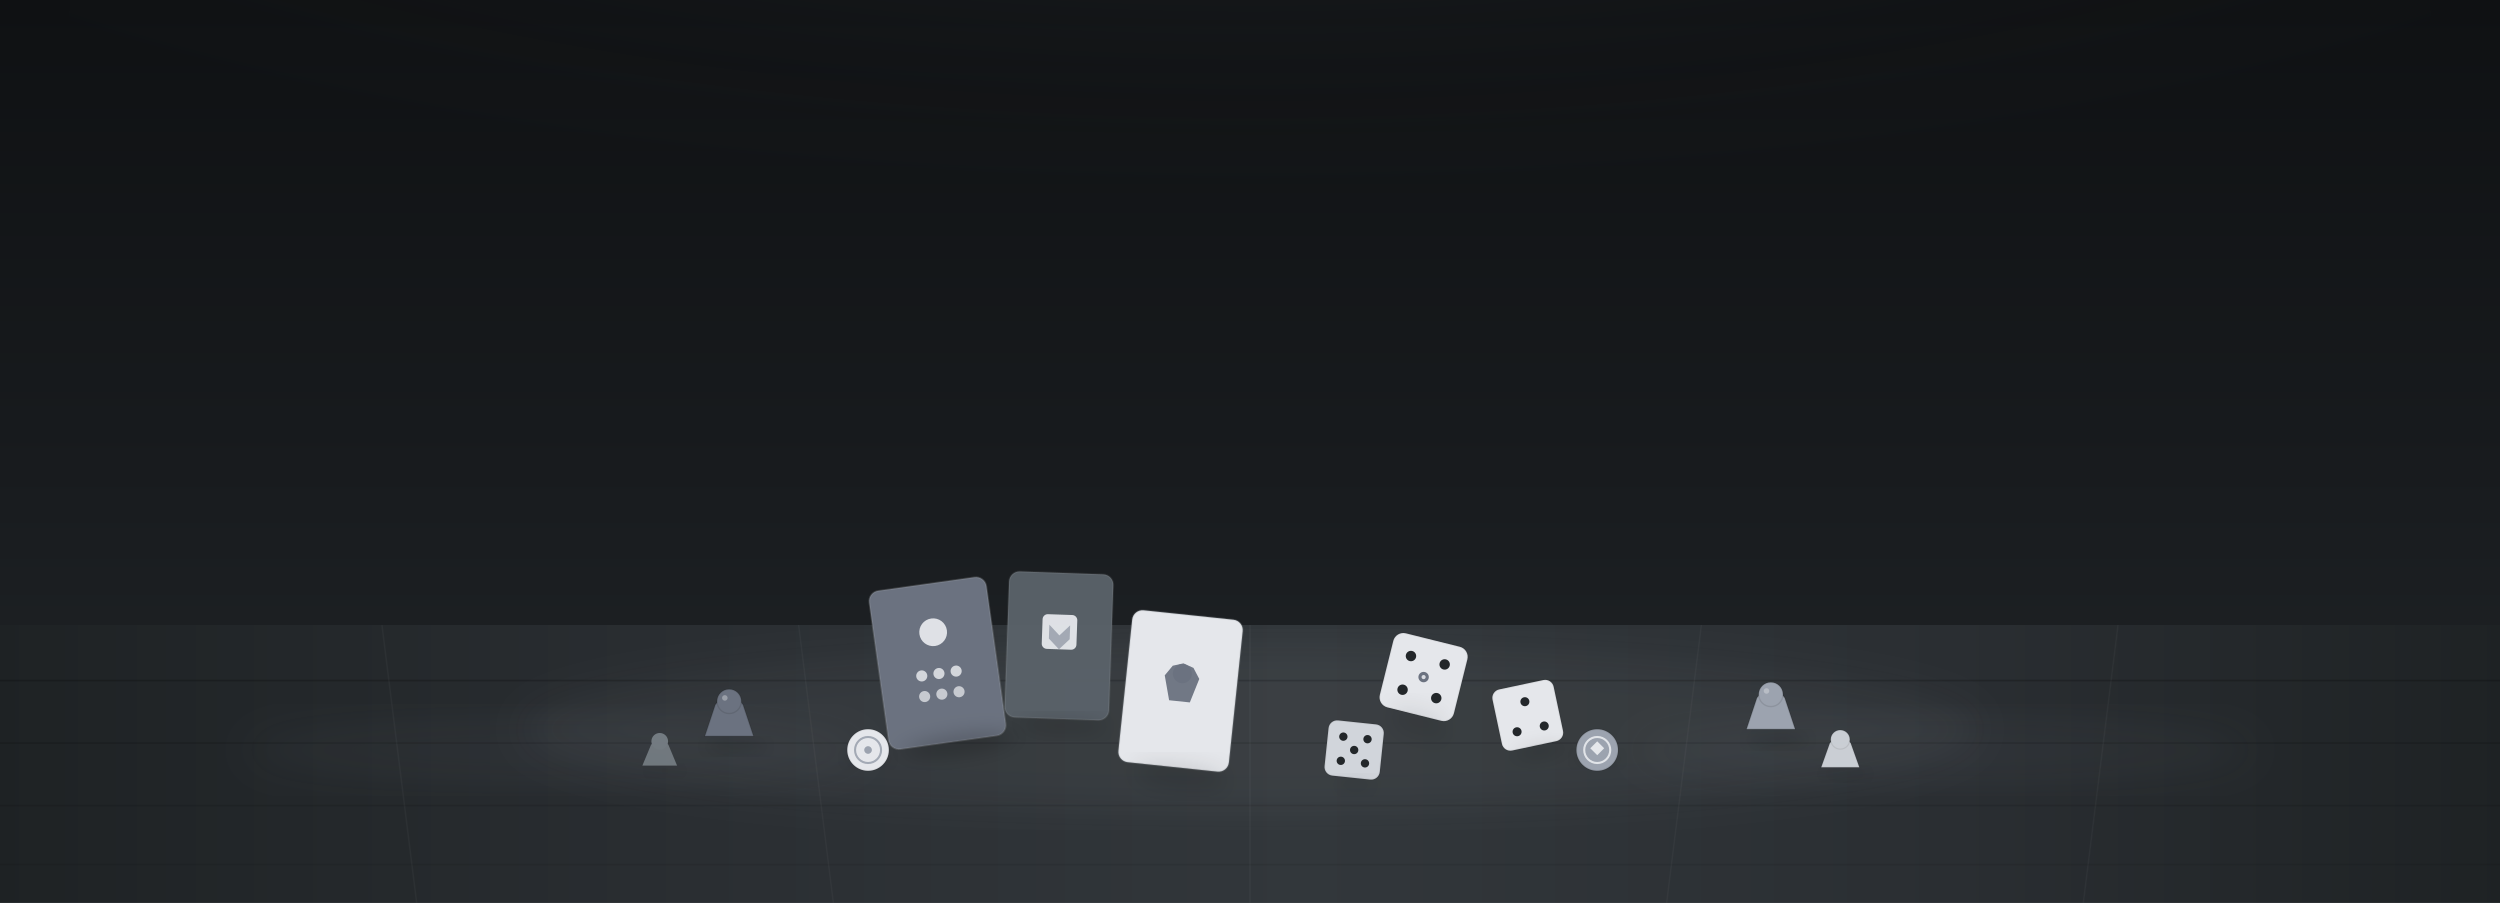
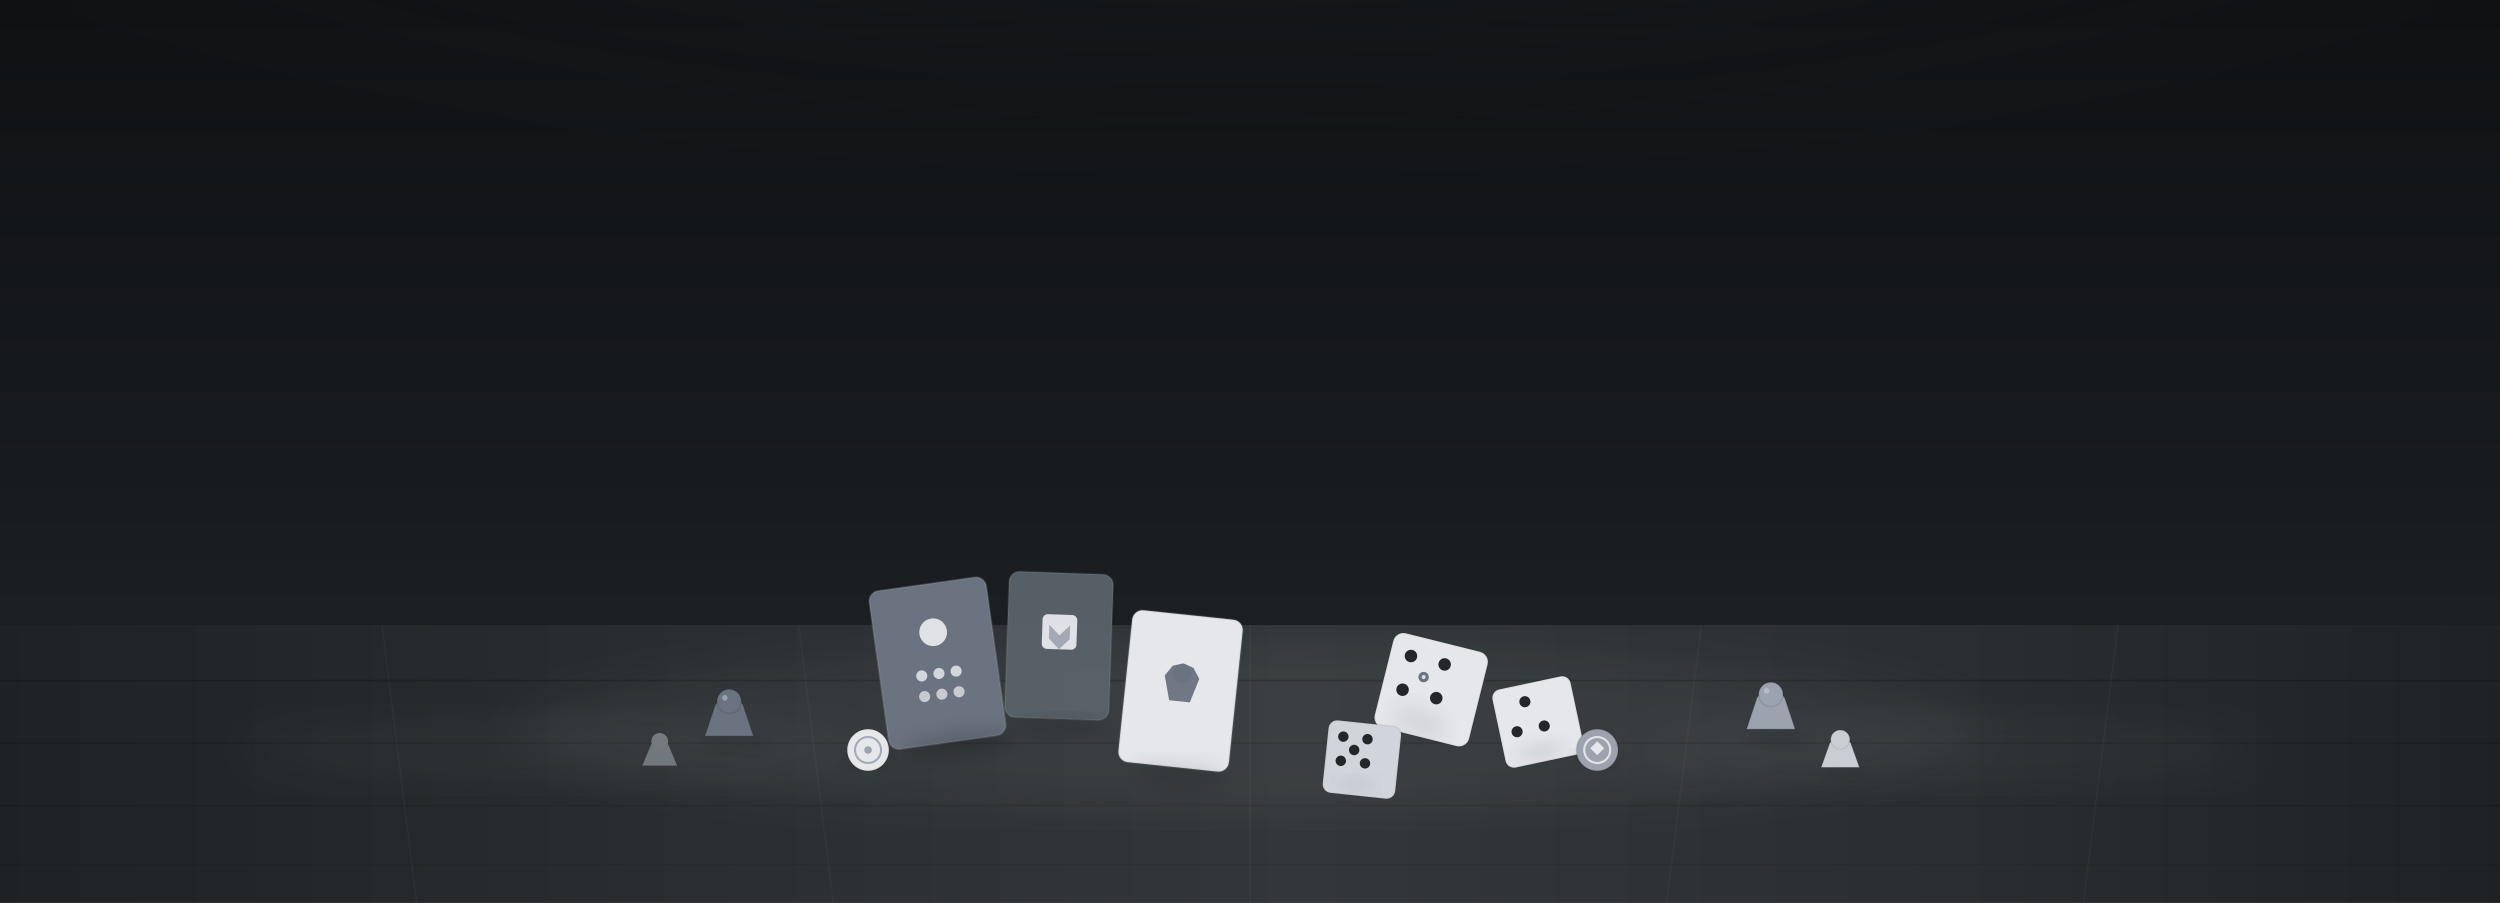
<svg xmlns="http://www.w3.org/2000/svg" viewBox="0 0 1440 520" width="1440" height="520" role="img" aria-hidden="true">
  <defs>
    <linearGradient id="bg" x1="0" y1="0" x2="0" y2="1">
      <stop offset="0%" stop-color="#0f1113" />
      <stop offset="52%" stop-color="#181b1e" />
      <stop offset="100%" stop-color="#23272a" />
    </linearGradient>
    <radialGradient id="lampGlow" cx="50%" cy="0%" r="78%">
      <stop offset="0%" stop-color="#e5e7eb" stop-opacity="0.88" />
      <stop offset="18%" stop-color="#e5e7eb" stop-opacity="0.14" />
      <stop offset="42%" stop-color="#9ca3af" stop-opacity="0.08" />
      <stop offset="100%" stop-color="#121416" stop-opacity="0" />
    </radialGradient>
    <linearGradient id="wood" x1="0" y1="0" x2="1" y2="0">
      <stop offset="0%" stop-color="#1e2224" />
      <stop offset="28%" stop-color="#2a2e32" />
      <stop offset="52%" stop-color="#32373b" />
      <stop offset="78%" stop-color="#2a2e32" />
      <stop offset="100%" stop-color="#1e2224" />
    </linearGradient>
    <filter id="blur12">
      <feGaussianBlur stdDeviation="12" />
    </filter>
    <filter id="blur6">
      <feGaussianBlur stdDeviation="6" />
    </filter>
  </defs>
  <rect width="1440" height="520" fill="url(#bg)" />
  <path d="M0 360 L1440 360 L1440 520 L0 520 Z" fill="url(#wood)" opacity="1" />
  <g stroke="rgba(0,0,0,0.20)" stroke-width="1" fill="none" opacity="1">
    <path d="M0 392 H1440" />
    <path d="M0 428 H1440" opacity="0.7" />
    <path d="M0 464 H1440" opacity="0.55" />
    <path d="M0 498 H1440" opacity="0.4" />
  </g>
  <g stroke="rgba(255,255,255,0.035)" stroke-width="0.8" fill="none">
    <path d="M220 360 L240 520" />
    <path d="M460 360 L480 520" />
    <path d="M720 360 L720 520" />
    <path d="M980 360 L960 520" />
    <path d="M1220 360 L1200 520" />
  </g>
  <ellipse cx="720" cy="8" rx="680" ry="220" fill="url(#lampGlow)" opacity="1" />
  <ellipse cx="720" cy="420" rx="420" ry="48" fill="#e5e7eb" opacity="0.05" filter="url(#blur12)" />
  <ellipse cx="320" cy="432" rx="180" ry="22" fill="#9ca3af" opacity="0.05" filter="url(#blur12)" />
  <ellipse cx="1120" cy="432" rx="180" ry="22" fill="#9ca3af" opacity="0.05" filter="url(#blur12)" />
  <g transform="translate(540 382) rotate(-8)">
    <rect x="-34" y="-46" width="68" height="92" rx="6" fill="#1e2326" stroke="rgba(255,255,255,0.06)" stroke-width="1" />
    <rect x="-34" y="-46" width="68" height="92" rx="6" fill="#6b7280" opacity="1" />
    <rect x="-34" y="-46" width="68" height="92" rx="6" fill="none" stroke="rgba(255,255,255,0.10)" stroke-width="1" />
    <circle cx="0" cy="-18" r="8" fill="#e5e7eb" opacity="0.95" />
    <circle cx="-10" cy="6" r="3.2" fill="#e5e7eb" opacity="0.85" />
    <circle cx="0" cy="6" r="3.2" fill="#e5e7eb" opacity="0.85" />
    <circle cx="10" cy="6" r="3.2" fill="#e5e7eb" opacity="0.85" />
    <circle cx="-10" cy="18" r="3.2" fill="#e5e7eb" opacity="0.75" />
    <circle cx="0" cy="18" r="3.2" fill="#e5e7eb" opacity="0.75" />
    <circle cx="10" cy="18" r="3.2" fill="#e5e7eb" opacity="0.75" />
    <ellipse cx="6" cy="48" rx="32" ry="6" fill="black" opacity="0.18" filter="url(#blur6)" />
  </g>
  <g transform="translate(680 398) rotate(6)">
    <rect x="-32" y="-44" width="64" height="88" rx="6" fill="#1e2326" stroke="rgba(255,255,255,0.06)" stroke-width="1" />
    <rect x="-32" y="-44" width="64" height="88" rx="6" fill="#e5e7eb" />
    <rect x="-32" y="-44" width="64" height="88" rx="6" fill="none" stroke="rgba(107,114,128,0.14)" stroke-width="1" />
    <path d="M-10  -8 L-6 -14 L0 -16 L6 -14 L10 -8 L6 6 L-6 6 Z" fill="#6b7280" opacity="0.95" />
    <circle cx="0" cy="-10" r="5.5" fill="#6b7280" />
    <ellipse cx="5" cy="49" rx="28" ry="5" fill="black" opacity="0.16" filter="url(#blur6)" />
  </g>
  <g transform="translate(610 372) rotate(2)">
    <rect x="-30" y="-42" width="60" height="84" rx="6" fill="#5a6269" opacity="0.96" stroke="rgba(255,255,255,0.08)" stroke-width="1" />
    <rect x="-10" y="-18" width="20" height="20" rx="3" fill="#e5e7eb" opacity="0.95" />
    <path d="M-6 -12 L0 -6 L6 -12 L6 -4 L0 2 L-6 -4 Z" fill="#9ca3af" opacity="0.9" />
    <ellipse cx="4" cy="46" rx="26" ry="5" fill="black" opacity="0.14" filter="url(#blur6)" />
  </g>
  <g transform="translate(820 390) rotate(14)">
-     <rect x="-22" y="-22" width="44" height="44" rx="6" fill="#e5e7eb" stroke="rgba(0,0,0,0.06)" stroke-width="1" />
-     <circle cx="-10" cy="-10" r="3" fill="#23272a" />
-     <circle cx="10" cy="-10" r="3" fill="#23272a" />
-     <circle cx="-10" cy="10" r="3" fill="#23272a" />
-     <circle cx="10" cy="10" r="3" fill="#23272a" />
+     <rect x="-22" y="-22" width="56" height="56" rx="6" fill="#e5e7eb" stroke="rgba(0,0,0,0.06)" stroke-width="1" />
+     <circle cx="-10" cy="-10" r="3.6" fill="#23272a" />
+     <circle cx="10" cy="-10" r="3.6" fill="#23272a" />
+     <circle cx="-10" cy="10" r="3.6" fill="#23272a" />
+     <circle cx="10" cy="10" r="3.6" fill="#23272a" />
    <circle cx="0" cy="0" r="3" fill="#6b7280" />
    <circle cx="0" cy="0" r="1.2" fill="#e5e7eb" opacity="0.9" />
    <ellipse cx="4" cy="26" rx="18" ry="4" fill="black" opacity="0.15" filter="url(#blur6)" />
  </g>
  <g transform="translate(880 412) rotate(-12)">
-     <rect x="-18" y="-18" width="36" height="36" rx="5" fill="#e5e7eb" stroke="rgba(0,0,0,0.06)" stroke-width="1" />
-     <circle cx="0" cy="-8" r="2.6" fill="#23272a" />
-     <circle cx="-8" cy="8" r="2.6" fill="#23272a" />
-     <circle cx="8" cy="8" r="2.6" fill="#23272a" />
+     <rect x="-18" y="-18" width="46" height="46" rx="5" fill="#e5e7eb" stroke="rgba(0,0,0,0.06)" stroke-width="1" />
+     <circle cx="0" cy="-8" r="3.2" fill="#23272a" />
+     <circle cx="-8" cy="8" r="3.2" fill="#23272a" />
+     <circle cx="8" cy="8" r="3.2" fill="#23272a" />
    <ellipse cx="3" cy="22" rx="14" ry="3.5" fill="black" opacity="0.13" filter="url(#blur6)" />
  </g>
  <g transform="translate(780 432) rotate(6)">
-     <rect x="-16" y="-16" width="32" height="32" rx="5" fill="#d1d5db" stroke="rgba(0,0,0,0.06)" stroke-width="1" />
-     <circle cx="-7" cy="-7" r="2.4" fill="#23272a" />
-     <circle cx="7" cy="-7" r="2.4" fill="#23272a" />
-     <circle cx="0" cy="0" r="2.4" fill="#23272a" />
-     <circle cx="-7" cy="7" r="2.4" fill="#23272a" />
-     <circle cx="7" cy="7" r="2.4" fill="#23272a" />
+     <rect x="-16" y="-16" width="42" height="42" rx="5" fill="#d1d5db" stroke="rgba(0,0,0,0.06)" stroke-width="1" />
+     <circle cx="-7" cy="-7" r="3" fill="#23272a" />
+     <circle cx="7" cy="-7" r="3" fill="#23272a" />
+     <circle cx="0" cy="0" r="3" fill="#23272a" />
+     <circle cx="-7" cy="7" r="3" fill="#23272a" />
+     <circle cx="7" cy="7" r="3" fill="#23272a" />
    <ellipse cx="3" cy="20" rx="12" ry="3" fill="black" opacity="0.12" filter="url(#blur6)" />
  </g>
  <g transform="translate(420 412)">
    <ellipse cx="4" cy="18" rx="18" ry="5" fill="black" opacity="0.16" filter="url(#blur6)" />
    <path d="M-14 12 L-8 -6 L-5 -10 L0 -12 L5 -10 L8 -6 L14 12 Z" fill="#6b7280" stroke="rgba(0,0,0,0.12)" stroke-width="0.8" />
    <circle cx="0" cy="-8" r="7" fill="#6b7280" stroke="rgba(0,0,0,0.10)" stroke-width="0.8" />
    <circle cx="-2.5" cy="-10" r="1.6" fill="rgba(255,255,255,0.32)" />
  </g>
  <g transform="translate(1020 408)">
    <ellipse cx="4" cy="18" rx="18" ry="5" fill="black" opacity="0.16" filter="url(#blur6)" />
    <path d="M-14 12 L-8 -6 L-5 -10 L0 -12 L5 -10 L8 -6 L14 12 Z" fill="#9ca3af" stroke="rgba(0,0,0,0.12)" stroke-width="0.8" />
    <circle cx="0" cy="-8" r="7" fill="#9ca3af" stroke="rgba(0,0,0,0.10)" stroke-width="0.8" />
    <circle cx="-2.5" cy="-10" r="1.6" fill="rgba(255,255,255,0.28)" />
  </g>
  <g transform="translate(1060 432)" opacity="0.95">
    <ellipse cx="3" cy="14" rx="14" ry="4" fill="black" opacity="0.14" filter="url(#blur6)" />
    <path d="M-11 10 L-6 -4 L-3 -7 L0 -9 L3 -7 L6 -4 L11 10 Z" fill="#d1d5db" stroke="rgba(0,0,0,0.08)" stroke-width="0.7" />
    <circle cx="0" cy="-6" r="5.5" fill="#d1d5db" stroke="rgba(0,0,0,0.08)" stroke-width="0.7" />
  </g>
  <g transform="translate(380 432)" opacity="0.9">
    <ellipse cx="3" cy="12" rx="12" ry="3.5" fill="black" opacity="0.12" filter="url(#blur6)" />
    <path d="M-10 9 L-5 -3 L-2 -6 L0 -7.5 L2 -6 L5 -3 L10 9 Z" fill="#7a8288" opacity="0.95" />
    <circle cx="0" cy="-5" r="4.8" fill="#7a8288" />
  </g>
  <g transform="translate(500 432)">
    <ellipse cx="0" cy="5" rx="14" ry="5" fill="black" opacity="0.14" filter="url(#blur6)" />
    <circle cx="0" cy="0" r="12" fill="#e5e7eb" stroke="rgba(0,0,0,0.06)" stroke-width="1" />
    <circle cx="0" cy="0" r="7.5" fill="none" stroke="#9ca3af" stroke-width="1.2" opacity="0.9" />
    <circle cx="0" cy="0" r="2.2" fill="#9ca3af" />
  </g>
  <g transform="translate(920 432)">
    <ellipse cx="0" cy="5" rx="14" ry="5" fill="black" opacity="0.14" filter="url(#blur6)" />
    <circle cx="0" cy="0" r="12" fill="#9ca3af" stroke="rgba(0,0,0,0.08)" stroke-width="1" />
    <circle cx="0" cy="0" r="7.5" fill="none" stroke="#e5e7eb" stroke-width="1.2" opacity="0.95" />
    <path d="M-4 -1 L0 -5 L4 -1 L0 3 Z" fill="#e5e7eb" />
  </g>
</svg>
